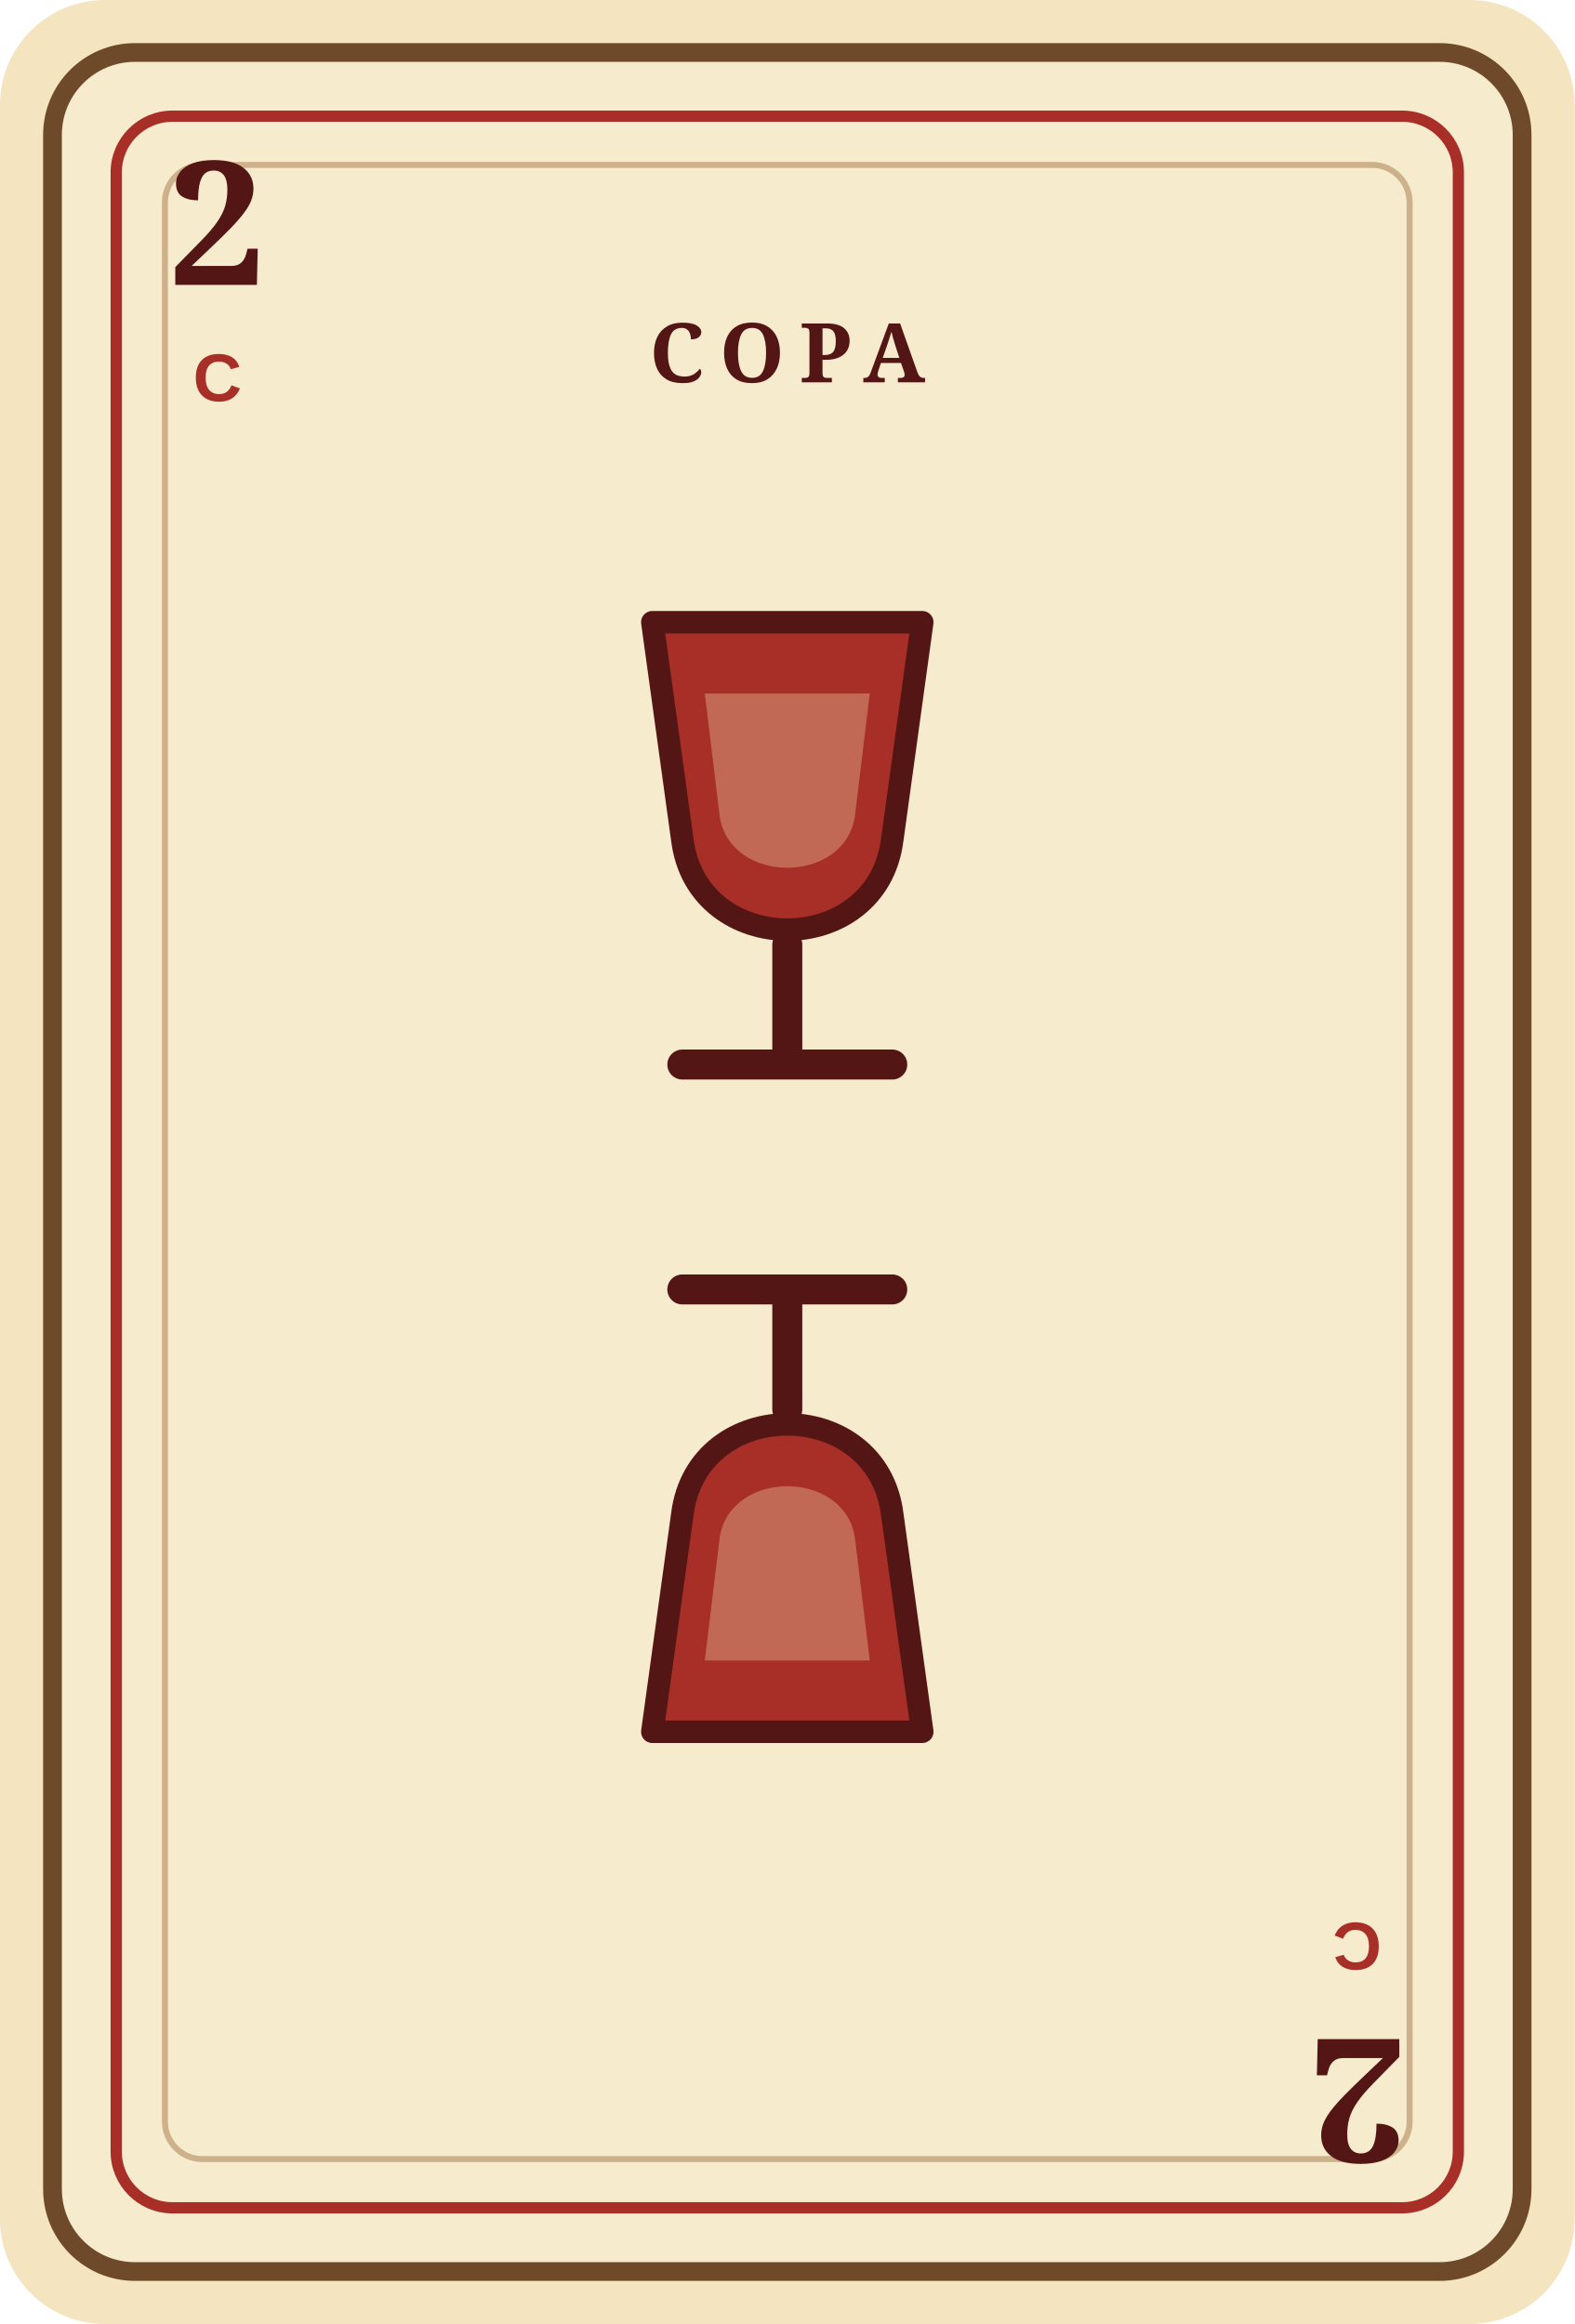
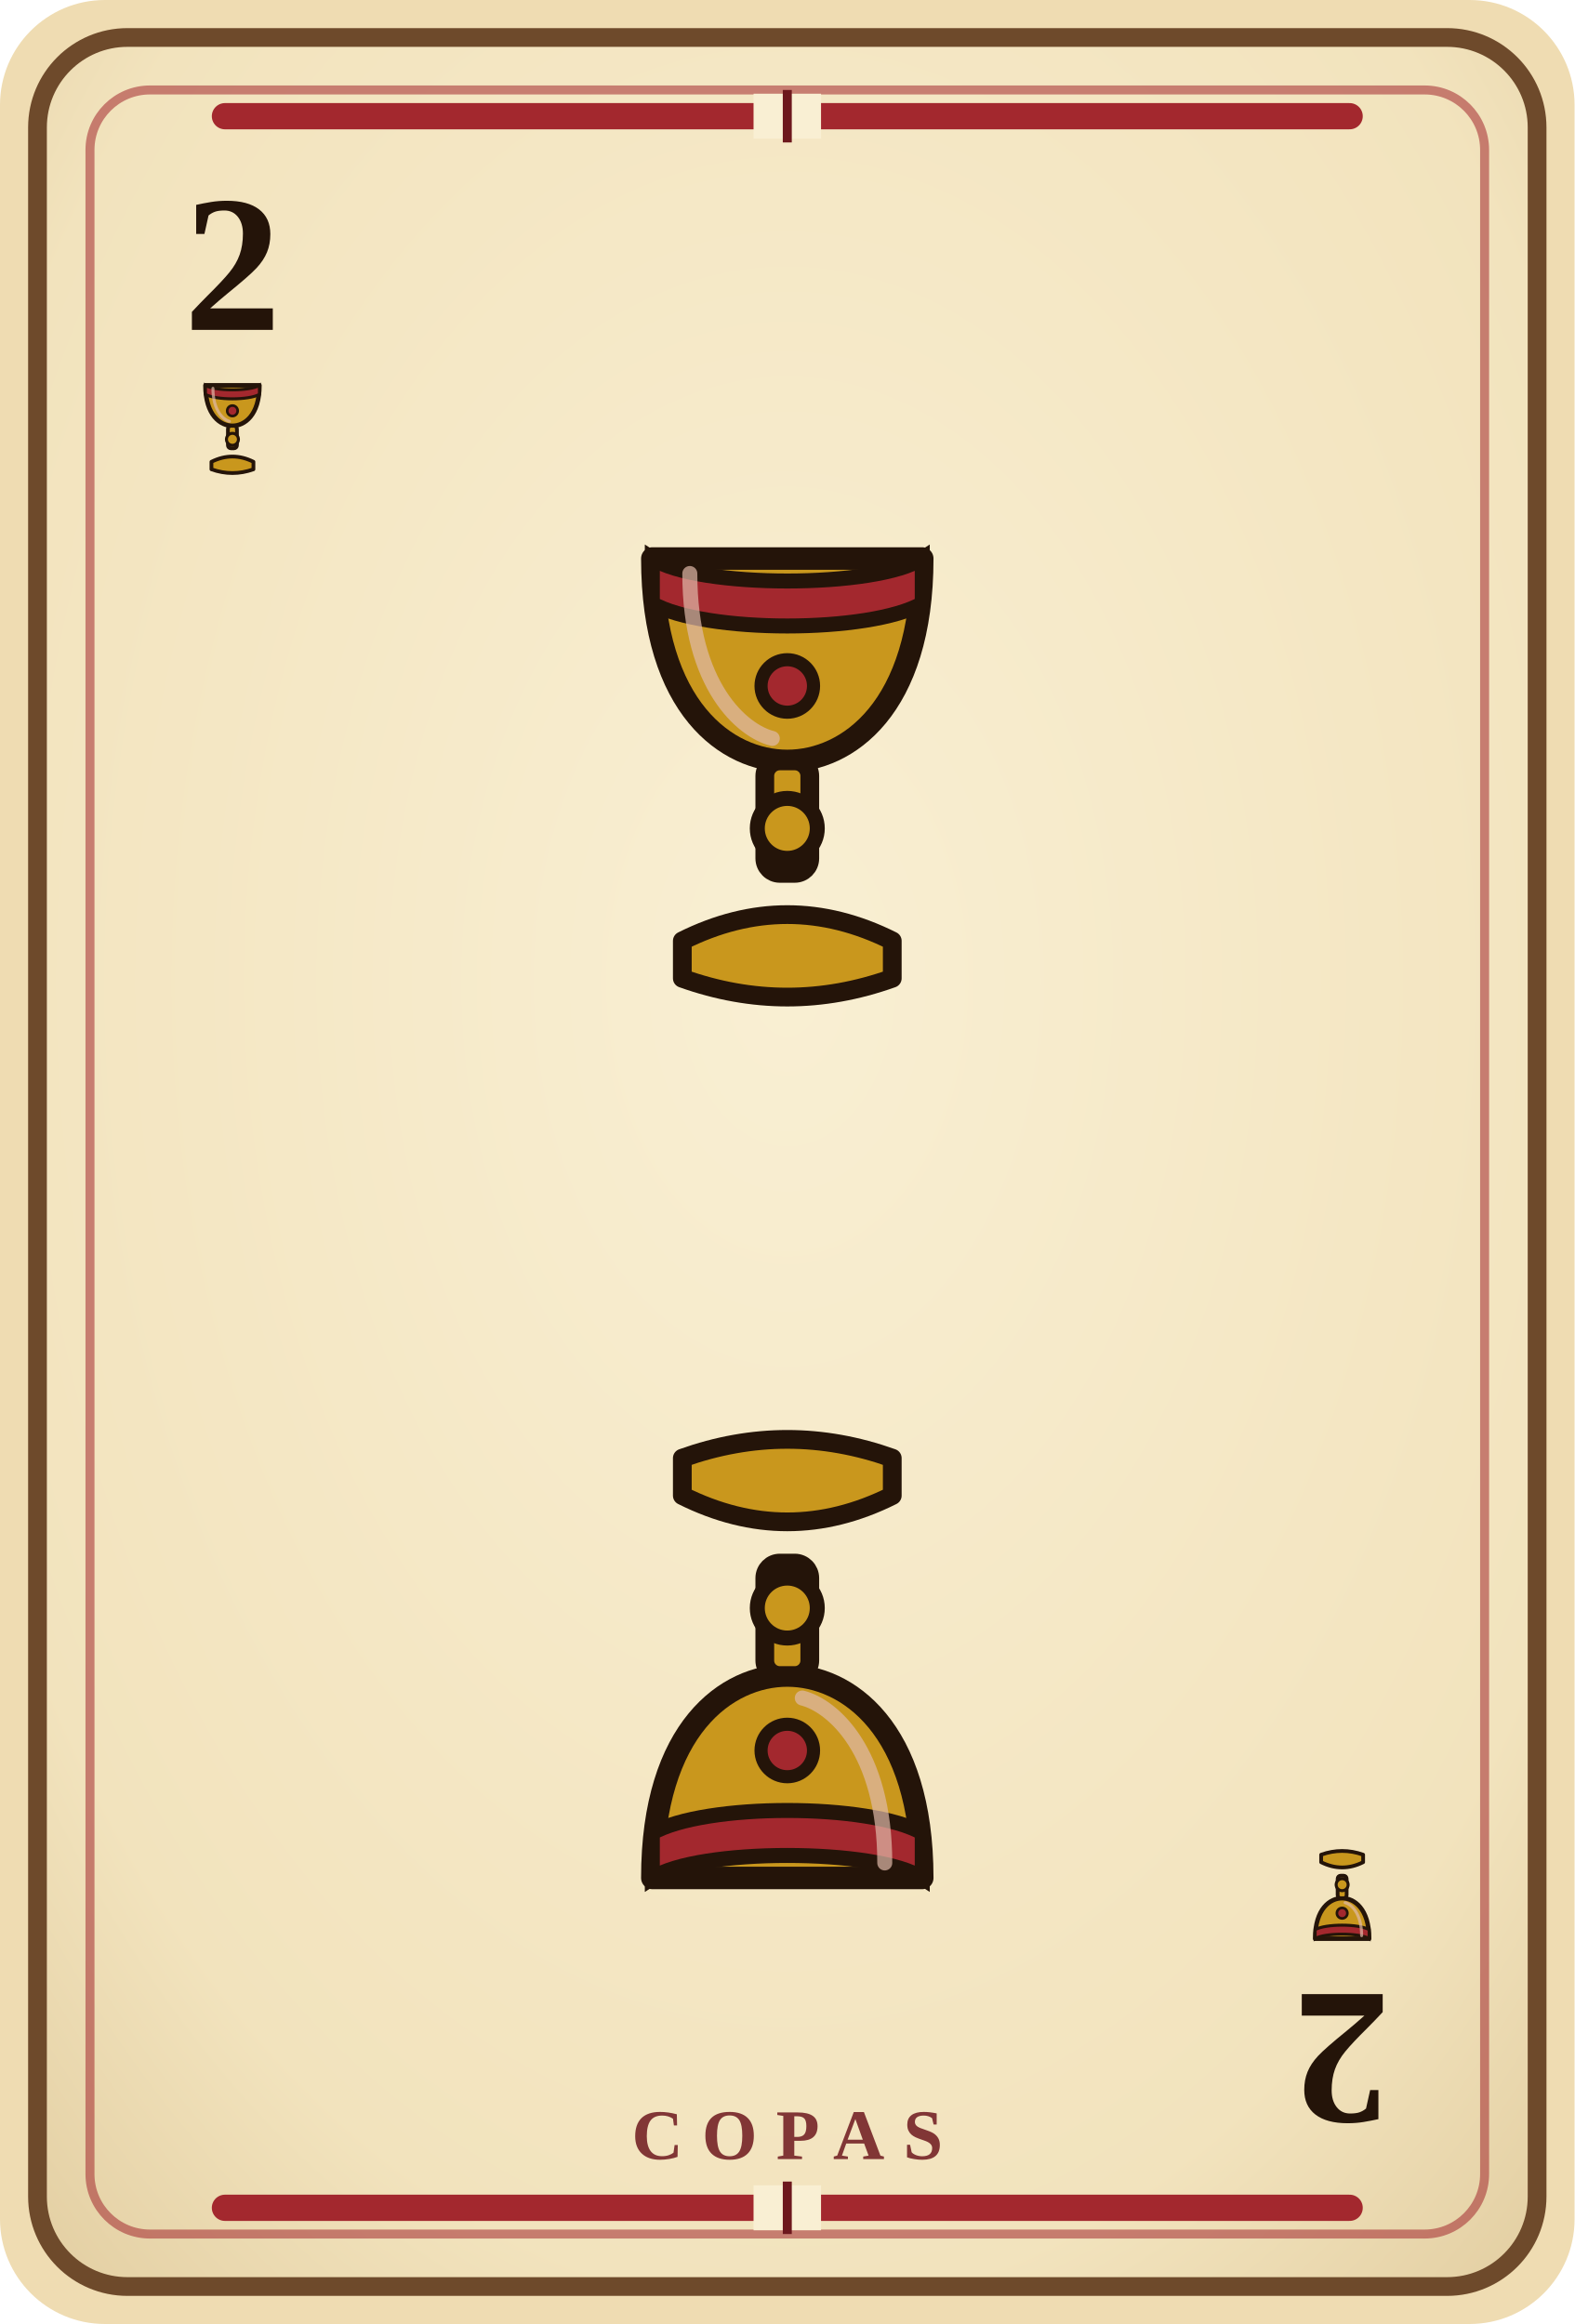
- <svg xmlns="http://www.w3.org/2000/svg" width="420" height="620" viewBox="0 0 420 620" role="img" aria-label="2 de COPA">
-   <rect width="420" height="620" rx="28" fill="#f4e4bf" />
-   <rect x="14" y="14" width="392" height="592" rx="22" fill="#f7ebce" stroke="#6e4a2b" stroke-width="5" />
-   <rect x="31" y="31" width="358" height="558" rx="15" fill="none" stroke="#a72f27" stroke-width="3" />
-   <rect x="44" y="44" width="332" height="532" rx="10" fill="none" stroke="#9f7040" stroke-width="1.6" opacity="0.48" />
-   <g transform="translate(58 76) rotate(0)">
-     <text x="0" y="0" text-anchor="middle" font-family="Georgia, serif" font-size="46" font-weight="800" fill="#541614">2</text>
-     <text x="0" y="31" text-anchor="middle" font-family="Arial, sans-serif" font-size="18" font-weight="900" fill="#a72f27">C</text>
-   </g>
-   <g transform="translate(362 544) rotate(180)">
-     <text x="0" y="0" text-anchor="middle" font-family="Georgia, serif" font-size="46" font-weight="800" fill="#541614">2</text>
-     <text x="0" y="31" text-anchor="middle" font-family="Arial, sans-serif" font-size="18" font-weight="900" fill="#a72f27">C</text>
-   </g>
-   <text x="210" y="102" text-anchor="middle" font-family="Georgia, serif" font-size="22" font-weight="700" letter-spacing="4" fill="#541614">COPA</text>
-   <g>
-     <g transform="translate(210 210) rotate(0) scale(1)">
-       <path d="M-36-44H36L28 14C24 46-24 46-28 14Z" fill="#a72f27" stroke="#541614" stroke-width="6" stroke-linejoin="round" />
-       <path d="M-22-25H22L18 8C15 26-15 26-18 8Z" fill="#eec7a4" opacity="0.38" />
-       <path d="M0 42V74M-28 74H28" stroke="#541614" stroke-width="8" stroke-linecap="round" />
-     </g>
-     <g transform="translate(210 418) rotate(180) scale(1)">
-       <path d="M-36-44H36L28 14C24 46-24 46-28 14Z" fill="#a72f27" stroke="#541614" stroke-width="6" stroke-linejoin="round" />
-       <path d="M-22-25H22L18 8C15 26-15 26-18 8Z" fill="#eec7a4" opacity="0.38" />
-       <path d="M0 42V74M-28 74H28" stroke="#541614" stroke-width="8" stroke-linecap="round" />
+ <svg xmlns="http://www.w3.org/2000/svg" width="420" height="620" viewBox="0 0 420 620" role="img" aria-label="2 de COPAS">
+   <defs>
+     <radialGradient id="paper" cx="50%" cy="42%" r="75%">
+       <stop offset="0%" stop-color="#f9efd3" />
+       <stop offset="78%" stop-color="#f2e3bd" />
+       <stop offset="100%" stop-color="#e4d0a4" />
+     </radialGradient>
+   </defs>
+   <rect width="420" height="620" rx="28" fill="#efdcb2" />
+   <rect x="10" y="10" width="400" height="600" rx="24" fill="url(#paper)" stroke="#6e4a2b" stroke-width="5" />
+   <rect x="24" y="24" width="372" height="572" rx="16" fill="none" stroke="#a3282e" stroke-width="2.4" opacity="0.55" />
+   <path d="M60,31 H360 M60,589 H360" stroke="#a3282e" stroke-width="7" stroke-linecap="round" />
+   <rect x="201.0" y="25" width="18" height="12" fill="#f9efd3" />
+   <path d="M210.0,24 L210.0,38" stroke="#6d181d" stroke-width="2.4" />
+   <rect x="201.0" y="583" width="18" height="12" fill="#f9efd3" />
+   <path d="M210.0,582 L210.0,596" stroke="#6d181d" stroke-width="2.4" />
+   <g transform="translate(62 88) rotate(0)">
+     <text x="0" y="0" text-anchor="middle" font-family="Georgia, 'Times New Roman', serif" font-size="52" font-weight="700" fill="#241409">2</text>
+     <g transform="translate(0 26) rotate(0) scale(0.2)">
+       <path d="M-36,-56 C-36,-16 -16,-2 0,-2 C16,-2 36,-16 36,-56 Z" fill="#c9971d" stroke="#241409" stroke-width="6" stroke-linejoin="round" />
+       <path d="M-36,-56 C-24,-48 24,-48 36,-56 L36,-44 C22,-36 -22,-36 -36,-44 Z" fill="#a3282e" stroke="#241409" stroke-width="4" />
+       <circle cx="0" cy="-22" r="7" fill="#a3282e" stroke="#241409" stroke-width="3.5" />
+       <rect x="-6" y="-2" width="12" height="30" rx="4" fill="#c9971d" stroke="#241409" stroke-width="5" />
+       <circle cx="0" cy="16" r="8" fill="#c9971d" stroke="#241409" stroke-width="4" />
+       <path d="M-28,46 Q0,32 28,46 L28,56 Q0,66 -28,56 Z" fill="#c9971d" stroke="#241409" stroke-width="5" stroke-linejoin="round" />
+       <path d="M-26,-52 C-26,-22 -12,-10 -4,-8" fill="none" stroke="#dfb9a8" stroke-width="4" stroke-linecap="round" opacity="0.7" />
    </g>
  </g>
+   <g transform="translate(358 532) rotate(180)">
+     <text x="0" y="0" text-anchor="middle" font-family="Georgia, 'Times New Roman', serif" font-size="52" font-weight="700" fill="#241409">2</text>
+     <g transform="translate(0 26) rotate(0) scale(0.2)">
+       <path d="M-36,-56 C-36,-16 -16,-2 0,-2 C16,-2 36,-16 36,-56 Z" fill="#c9971d" stroke="#241409" stroke-width="6" stroke-linejoin="round" />
+       <path d="M-36,-56 C-24,-48 24,-48 36,-56 L36,-44 C22,-36 -22,-36 -36,-44 Z" fill="#a3282e" stroke="#241409" stroke-width="4" />
+       <circle cx="0" cy="-22" r="7" fill="#a3282e" stroke="#241409" stroke-width="3.5" />
+       <rect x="-6" y="-2" width="12" height="30" rx="4" fill="#c9971d" stroke="#241409" stroke-width="5" />
+       <circle cx="0" cy="16" r="8" fill="#c9971d" stroke="#241409" stroke-width="4" />
+       <path d="M-28,46 Q0,32 28,46 L28,56 Q0,66 -28,56 Z" fill="#c9971d" stroke="#241409" stroke-width="5" stroke-linejoin="round" />
+       <path d="M-26,-52 C-26,-22 -12,-10 -4,-8" fill="none" stroke="#dfb9a8" stroke-width="4" stroke-linecap="round" opacity="0.7" />
+     </g>
+   </g>
+   <text x="210" y="576" text-anchor="middle" font-family="Georgia, 'Times New Roman', serif" font-size="19" font-weight="700" letter-spacing="5" fill="#6d181d" opacity="0.85">COPAS</text>
+   <g transform="translate(210 205) rotate(0) scale(1.0)">
+     <path d="M-36,-56 C-36,-16 -16,-2 0,-2 C16,-2 36,-16 36,-56 Z" fill="#c9971d" stroke="#241409" stroke-width="6" stroke-linejoin="round" />
+     <path d="M-36,-56 C-24,-48 24,-48 36,-56 L36,-44 C22,-36 -22,-36 -36,-44 Z" fill="#a3282e" stroke="#241409" stroke-width="4" />
+     <circle cx="0" cy="-22" r="7" fill="#a3282e" stroke="#241409" stroke-width="3.5" />
+     <rect x="-6" y="-2" width="12" height="30" rx="4" fill="#c9971d" stroke="#241409" stroke-width="5" />
+     <circle cx="0" cy="16" r="8" fill="#c9971d" stroke="#241409" stroke-width="4" />
+     <path d="M-28,46 Q0,32 28,46 L28,56 Q0,66 -28,56 Z" fill="#c9971d" stroke="#241409" stroke-width="5" stroke-linejoin="round" />
+     <path d="M-26,-52 C-26,-22 -12,-10 -4,-8" fill="none" stroke="#dfb9a8" stroke-width="4" stroke-linecap="round" opacity="0.7" />
+   </g>
+   <g transform="translate(210 445) rotate(180) scale(1.0)">
+     <path d="M-36,-56 C-36,-16 -16,-2 0,-2 C16,-2 36,-16 36,-56 Z" fill="#c9971d" stroke="#241409" stroke-width="6" stroke-linejoin="round" />
+     <path d="M-36,-56 C-24,-48 24,-48 36,-56 L36,-44 C22,-36 -22,-36 -36,-44 Z" fill="#a3282e" stroke="#241409" stroke-width="4" />
+     <circle cx="0" cy="-22" r="7" fill="#a3282e" stroke="#241409" stroke-width="3.5" />
+     <rect x="-6" y="-2" width="12" height="30" rx="4" fill="#c9971d" stroke="#241409" stroke-width="5" />
+     <circle cx="0" cy="16" r="8" fill="#c9971d" stroke="#241409" stroke-width="4" />
+     <path d="M-28,46 Q0,32 28,46 L28,56 Q0,66 -28,56 Z" fill="#c9971d" stroke="#241409" stroke-width="5" stroke-linejoin="round" />
+     <path d="M-26,-52 C-26,-22 -12,-10 -4,-8" fill="none" stroke="#dfb9a8" stroke-width="4" stroke-linecap="round" opacity="0.7" />
+   </g>
</svg>
